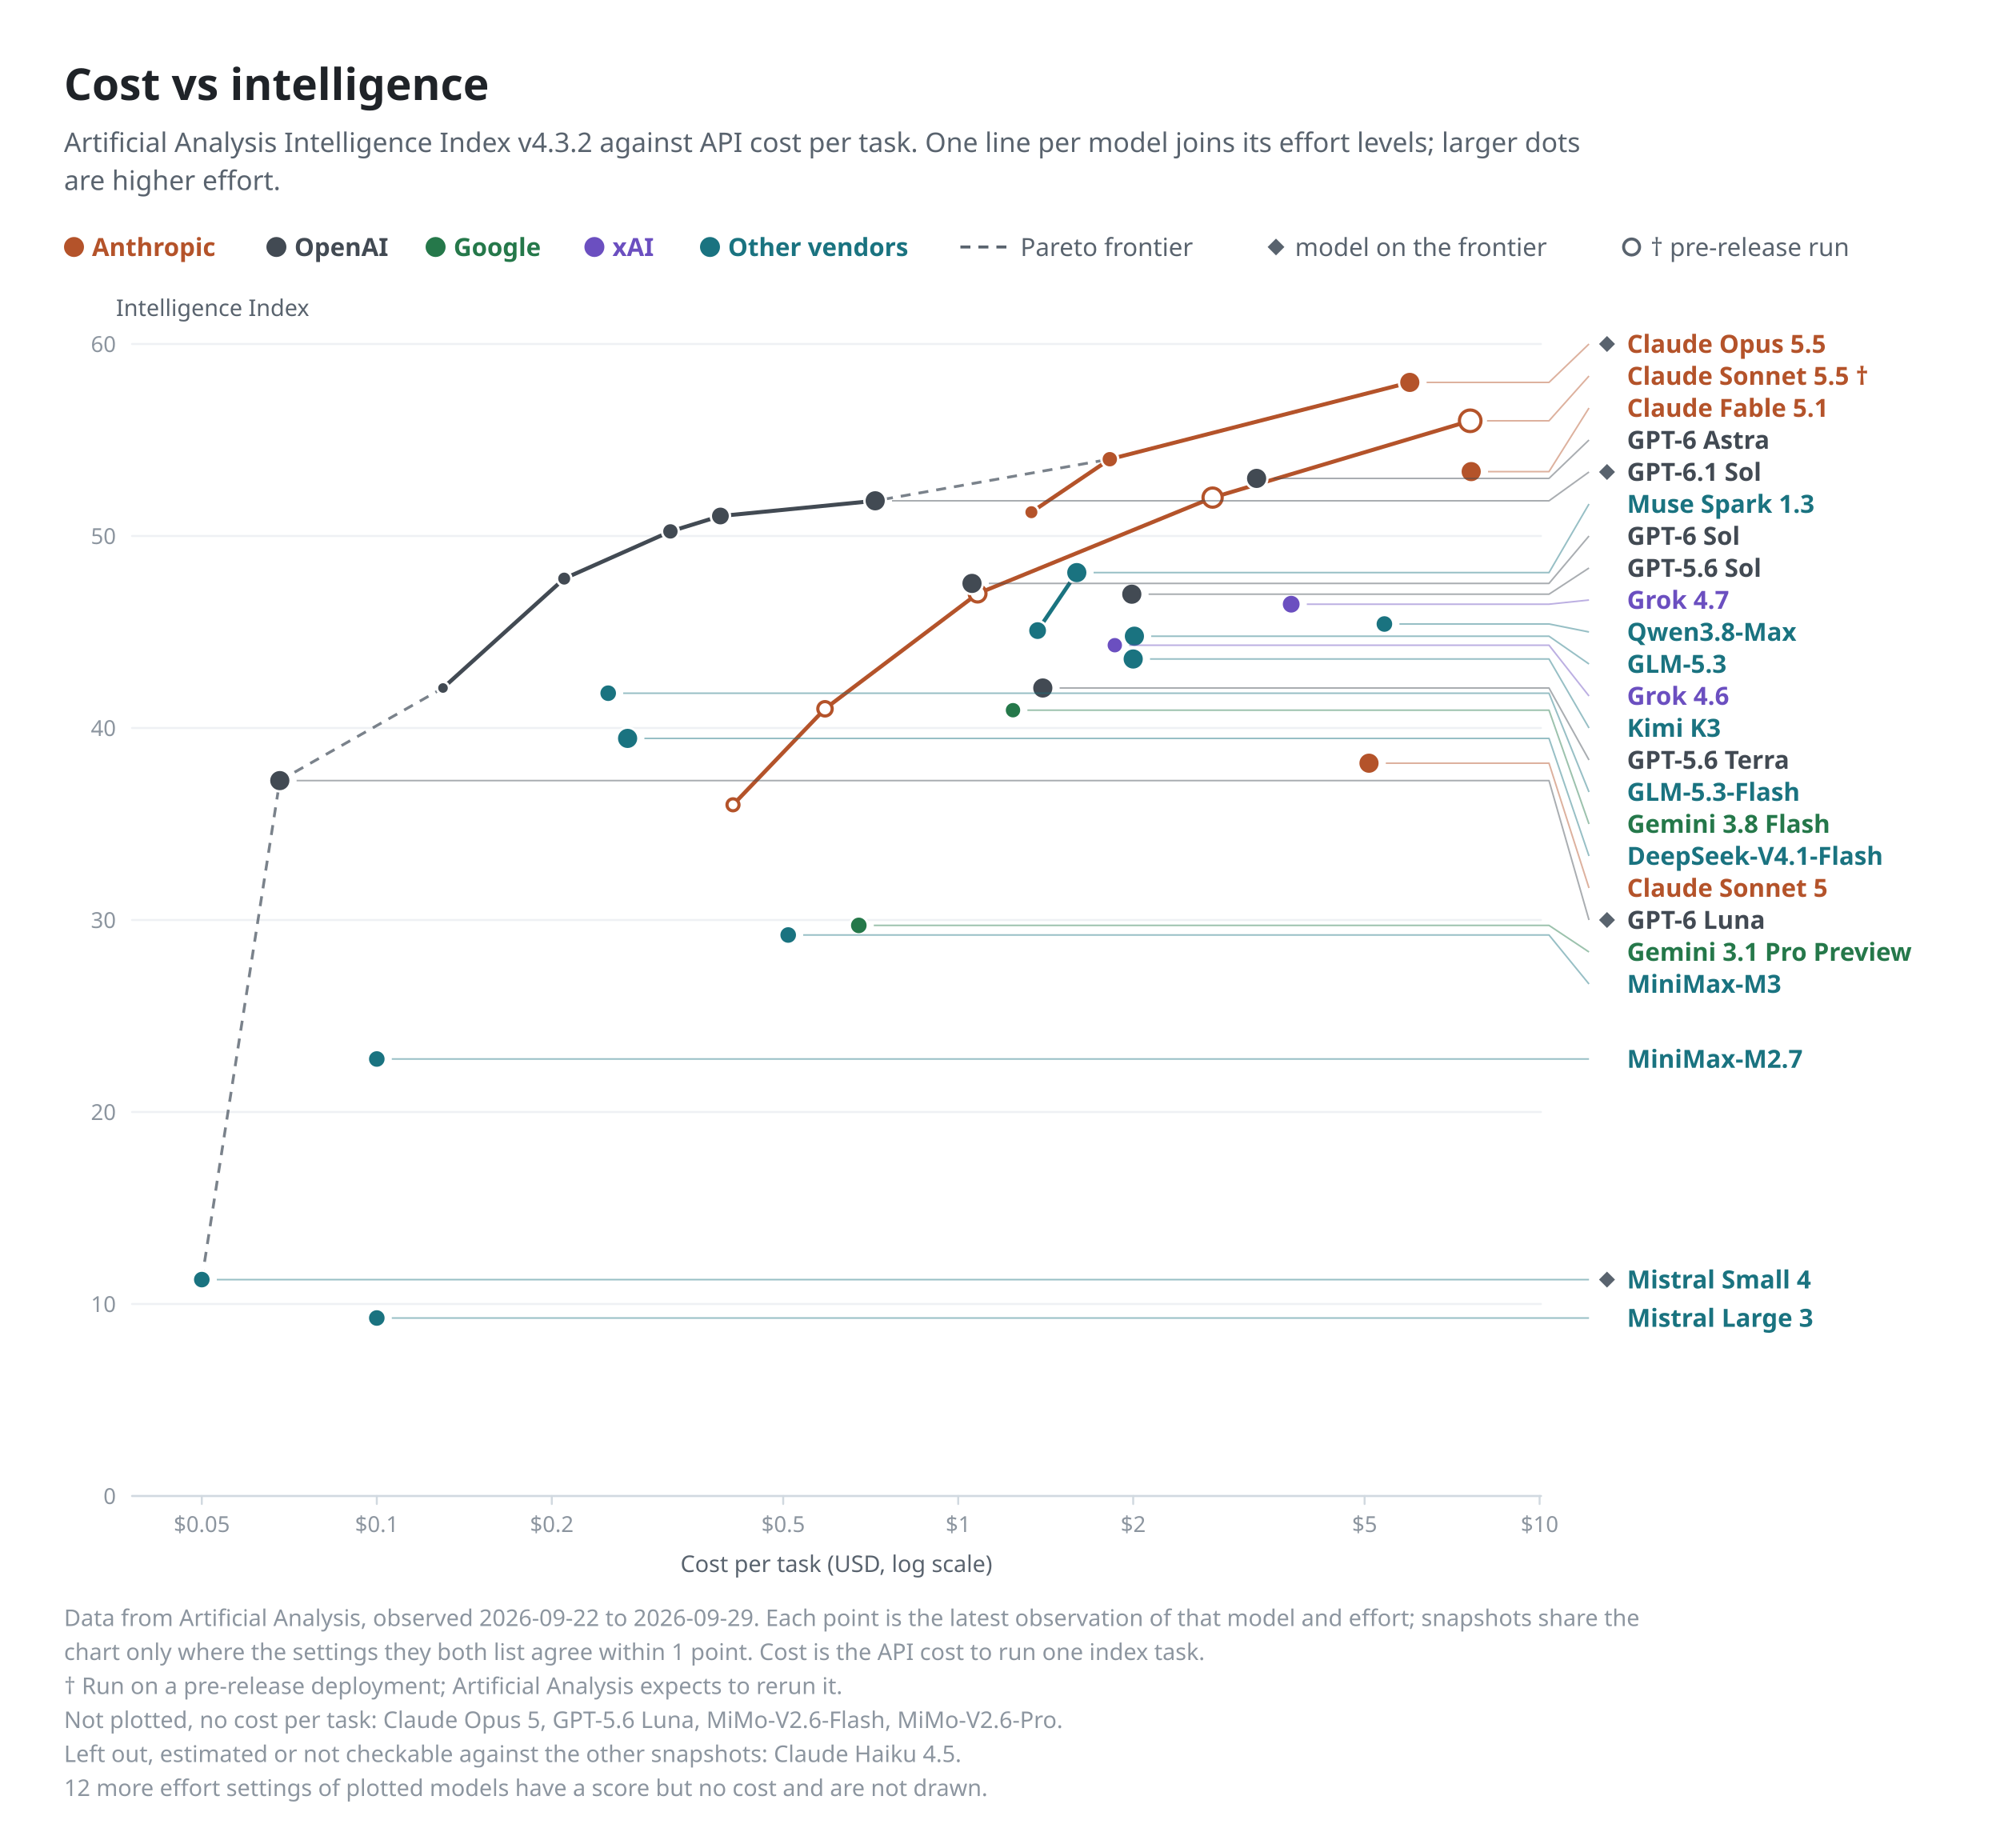
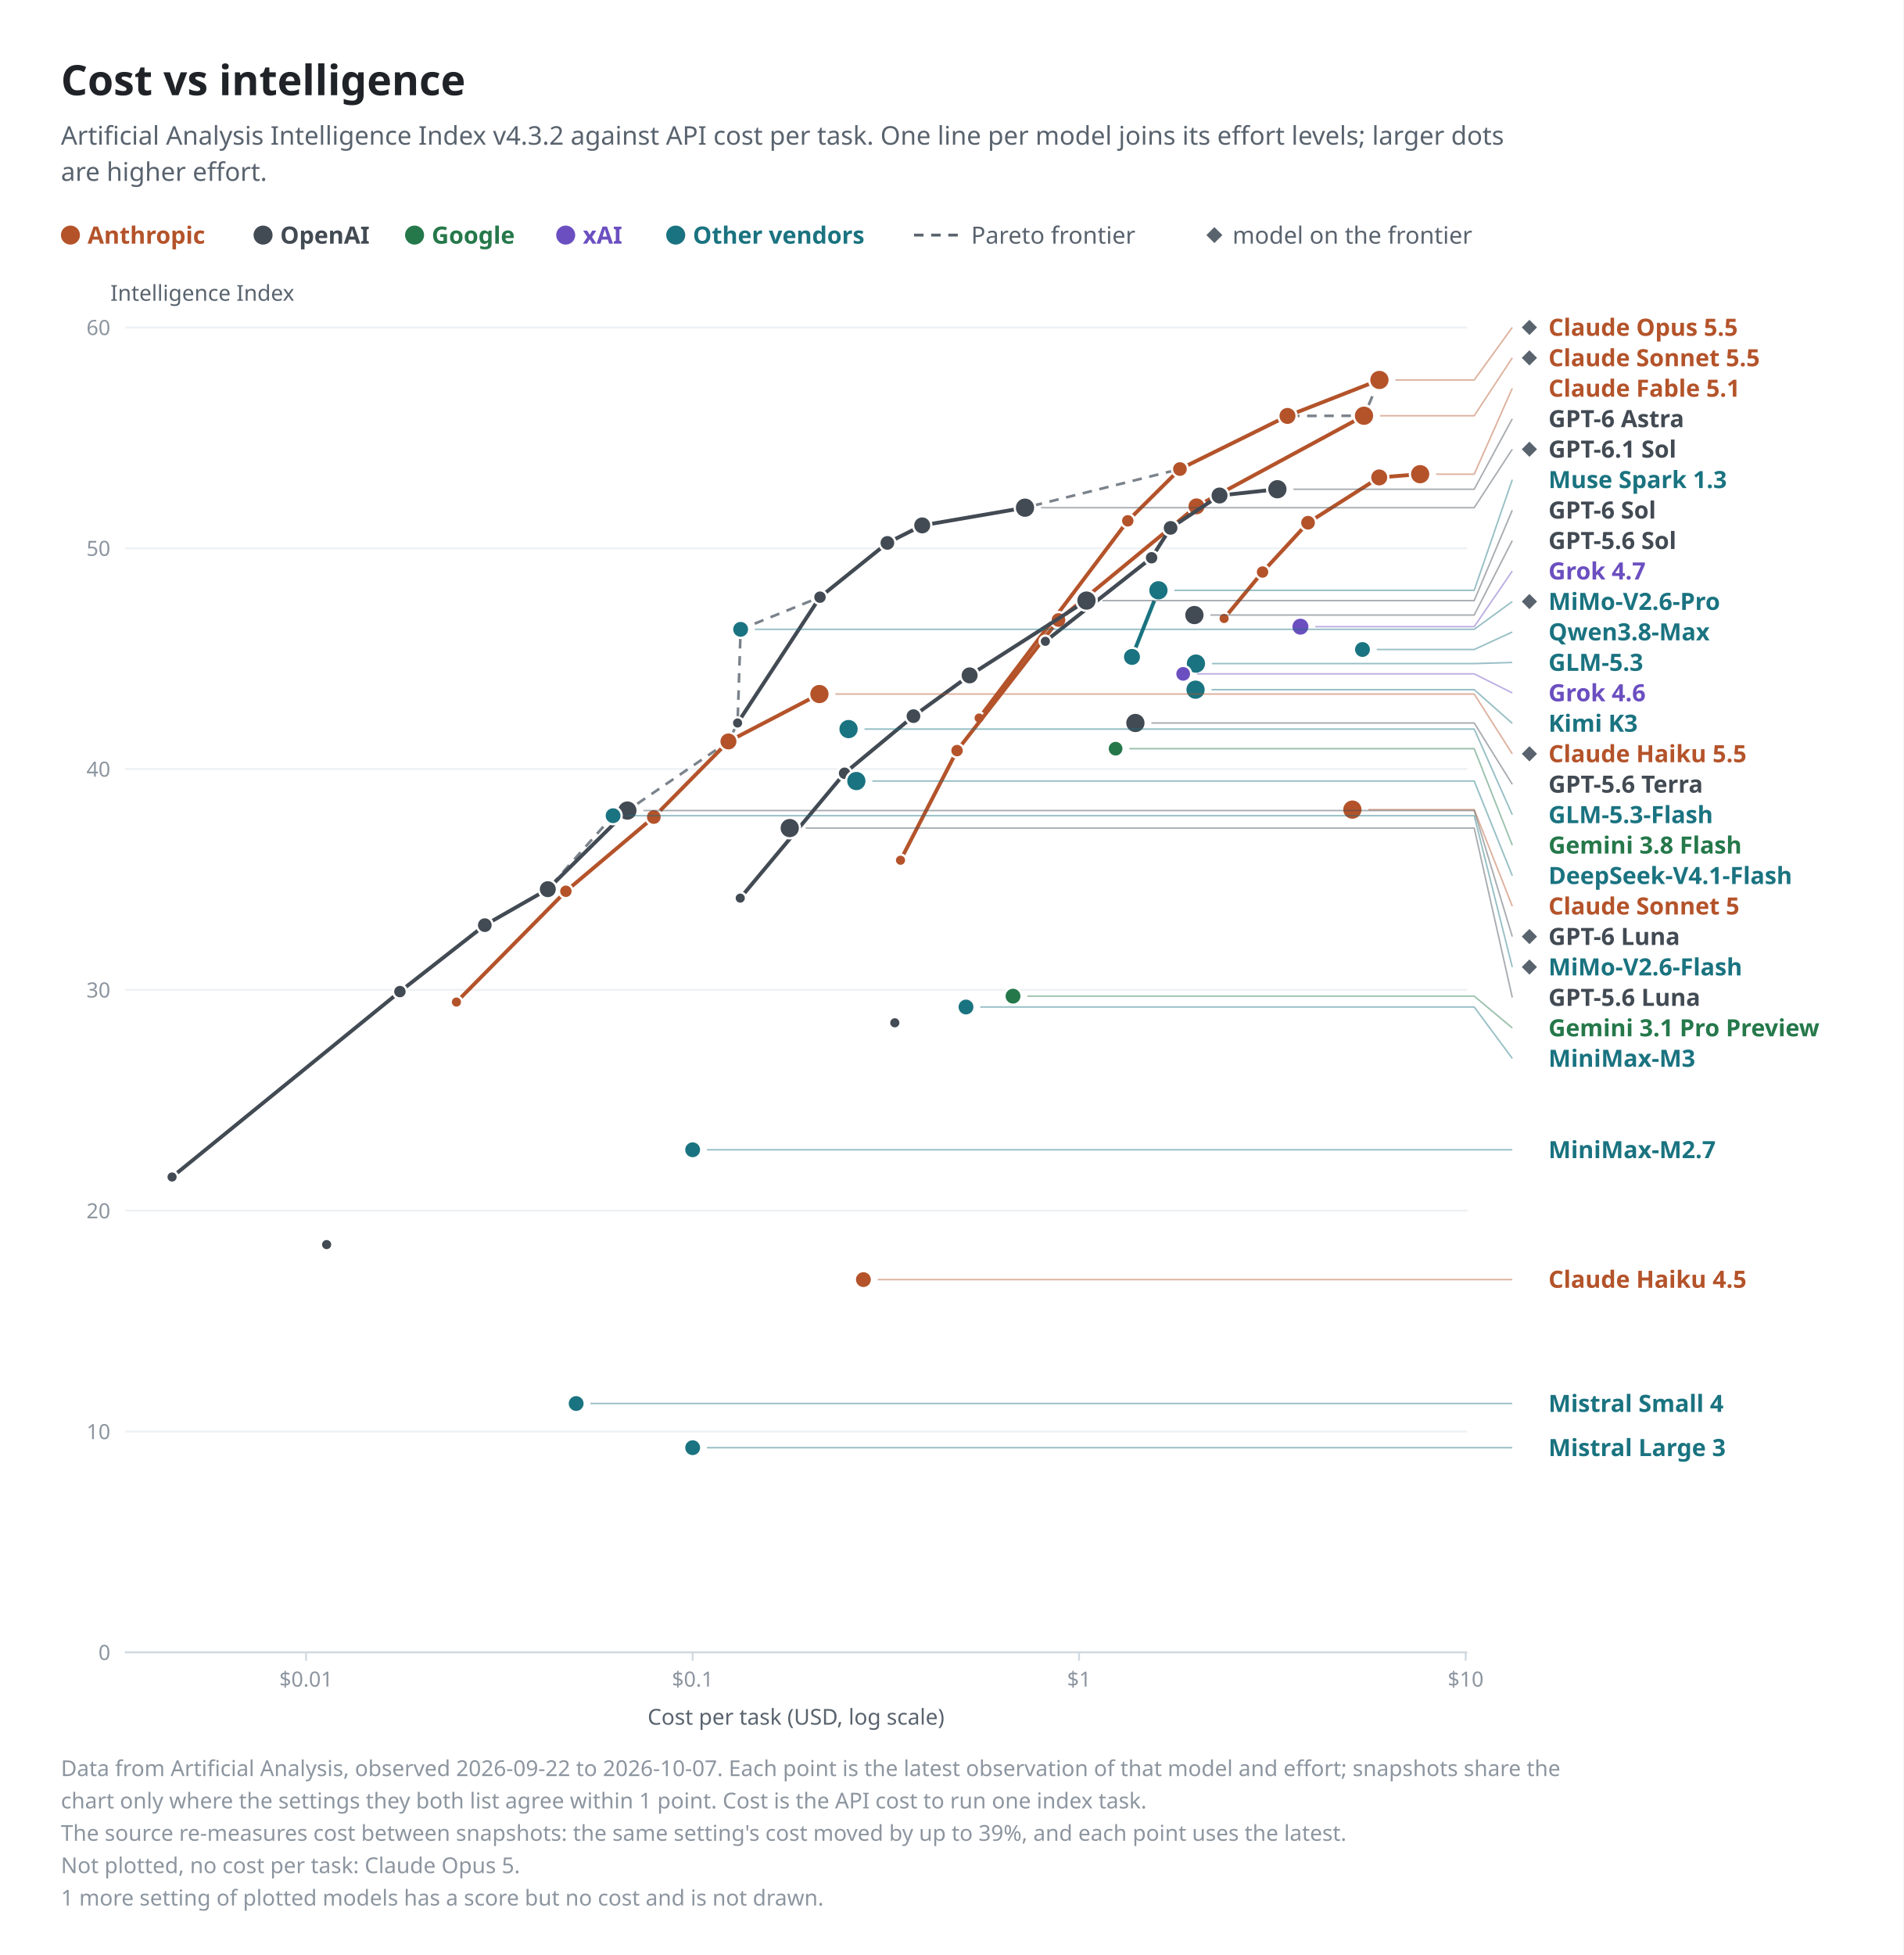
- <svg xmlns="http://www.w3.org/2000/svg" width="1000" height="924" viewBox="0 0 1000 924" font-family="-apple-system, BlinkMacSystemFont, 'Segoe UI', 'Noto Sans', Helvetica, Arial, sans-serif" role="img">
+ <svg xmlns="http://www.w3.org/2000/svg" width="1000" height="1027" viewBox="0 0 1000 1027" font-family="-apple-system, BlinkMacSystemFont, 'Segoe UI', 'Noto Sans', Helvetica, Arial, sans-serif" role="img">
  <rect width="100%" height="100%" fill="#ffffff" />
  <text x="32.0" y="50.0" font-size="22.0" font-weight="600" fill="#1f2328" text-anchor="start">Cost vs intelligence</text>
  <text x="32.0" y="76.0" font-size="13.5" font-weight="400" fill="#59636e" text-anchor="start">Artificial Analysis Intelligence Index v4.3.2 against API cost per task. One line per model joins its effort levels; larger dots</text>
  <text x="32.0" y="95.0" font-size="13.5" font-weight="400" fill="#59636e" text-anchor="start">are higher effort.</text>
  <circle cx="37.0" cy="123.5" r="5.0" fill="#b4532a" />
  <text x="46.0" y="128.0" font-size="12.5" font-weight="600" fill="#b4532a" text-anchor="start">Anthropic</text>
  <circle cx="138.2" cy="123.5" r="5.0" fill="#424a53" />
  <text x="147.2" y="128.0" font-size="12.5" font-weight="600" fill="#424a53" text-anchor="start">OpenAI</text>
  <circle cx="217.8" cy="123.5" r="5.0" fill="#25784a" />
  <text x="226.8" y="128.0" font-size="12.5" font-weight="600" fill="#25784a" text-anchor="start">Google</text>
  <circle cx="297.2" cy="123.5" r="5.0" fill="#6b4fc0" />
  <text x="306.2" y="128.0" font-size="12.5" font-weight="600" fill="#6b4fc0" text-anchor="start">xAI</text>
  <circle cx="355.0" cy="123.5" r="5.0" fill="#1a7380" />
  <text x="364.0" y="128.0" font-size="12.5" font-weight="600" fill="#1a7380" text-anchor="start">Other vendors</text>
  <line x1="480.2" y1="123.5" x2="504.2" y2="123.5" stroke="#59636e" stroke-width="1.5" stroke-dasharray="5 4" />
  <text x="510.2" y="128.0" font-size="12.5" font-weight="400" fill="#59636e" text-anchor="start">Pareto frontier</text>
  <path d="M638.0,119.3 L642.2,123.5 L638.0,127.7 L633.8,123.5 Z" fill="#59636e" />
  <text x="647.5" y="128.0" font-size="12.5" font-weight="400" fill="#59636e" text-anchor="start">model on the frontier</text>
-   <circle cx="815.8" cy="123.5" r="4.0" fill="#ffffff" stroke="#59636e" stroke-width="1.5" />
-   <text x="825.2" y="128.0" font-size="12.5" font-weight="400" fill="#59636e" text-anchor="start">† pre-release run</text>
  <text x="58.0" y="158.0" font-size="11.5" font-weight="400" fill="#59636e" text-anchor="start">Intelligence Index</text>
-   <line x1="66.0" y1="748.0" x2="770.5" y2="748.0" stroke="#eef1f4" stroke-width="1" stroke-linecap="round" />
-   <text x="58.0" y="752.0" font-size="11.0" font-weight="400" fill="#8c959f" text-anchor="end">0</text>
-   <line x1="66.0" y1="652.0" x2="770.5" y2="652.0" stroke="#eef1f4" stroke-width="1" stroke-linecap="round" />
-   <text x="58.0" y="656.0" font-size="11.0" font-weight="400" fill="#8c959f" text-anchor="end">10</text>
-   <line x1="66.0" y1="556.0" x2="770.5" y2="556.0" stroke="#eef1f4" stroke-width="1" stroke-linecap="round" />
-   <text x="58.0" y="560.0" font-size="11.0" font-weight="400" fill="#8c959f" text-anchor="end">20</text>
-   <line x1="66.0" y1="460.0" x2="770.5" y2="460.0" stroke="#eef1f4" stroke-width="1" stroke-linecap="round" />
-   <text x="58.0" y="464.0" font-size="11.0" font-weight="400" fill="#8c959f" text-anchor="end">30</text>
-   <line x1="66.0" y1="364.0" x2="770.5" y2="364.0" stroke="#eef1f4" stroke-width="1" stroke-linecap="round" />
-   <text x="58.0" y="368.0" font-size="11.0" font-weight="400" fill="#8c959f" text-anchor="end">40</text>
-   <line x1="66.0" y1="268.0" x2="770.5" y2="268.0" stroke="#eef1f4" stroke-width="1" stroke-linecap="round" />
-   <text x="58.0" y="272.0" font-size="11.0" font-weight="400" fill="#8c959f" text-anchor="end">50</text>
+   <line x1="66.0" y1="868.0" x2="770.5" y2="868.0" stroke="#eef1f4" stroke-width="1" stroke-linecap="round" />
+   <text x="58.0" y="872.0" font-size="11.0" font-weight="400" fill="#8c959f" text-anchor="end">0</text>
+   <line x1="66.0" y1="752.0" x2="770.5" y2="752.0" stroke="#eef1f4" stroke-width="1" stroke-linecap="round" />
+   <text x="58.0" y="756.0" font-size="11.0" font-weight="400" fill="#8c959f" text-anchor="end">10</text>
+   <line x1="66.0" y1="636.0" x2="770.5" y2="636.0" stroke="#eef1f4" stroke-width="1" stroke-linecap="round" />
+   <text x="58.0" y="640.0" font-size="11.0" font-weight="400" fill="#8c959f" text-anchor="end">20</text>
+   <line x1="66.0" y1="520.0" x2="770.5" y2="520.0" stroke="#eef1f4" stroke-width="1" stroke-linecap="round" />
+   <text x="58.0" y="524.0" font-size="11.0" font-weight="400" fill="#8c959f" text-anchor="end">30</text>
+   <line x1="66.0" y1="404.0" x2="770.5" y2="404.0" stroke="#eef1f4" stroke-width="1" stroke-linecap="round" />
+   <text x="58.0" y="408.0" font-size="11.0" font-weight="400" fill="#8c959f" text-anchor="end">40</text>
+   <line x1="66.0" y1="288.0" x2="770.5" y2="288.0" stroke="#eef1f4" stroke-width="1" stroke-linecap="round" />
+   <text x="58.0" y="292.0" font-size="11.0" font-weight="400" fill="#8c959f" text-anchor="end">50</text>
  <line x1="66.0" y1="172.0" x2="770.5" y2="172.0" stroke="#eef1f4" stroke-width="1" stroke-linecap="round" />
  <text x="58.0" y="176.0" font-size="11.0" font-weight="400" fill="#8c959f" text-anchor="end">60</text>
-   <line x1="66.0" y1="748.0" x2="770.5" y2="748.0" stroke="#d1d9e0" stroke-width="1" stroke-linecap="round" />
-   <line x1="100.9" y1="748.0" x2="100.9" y2="752.0" stroke="#d1d9e0" stroke-width="1" stroke-linecap="round" />
-   <text x="100.9" y="766.0" font-size="11.0" font-weight="400" fill="#8c959f" text-anchor="middle">$0.05</text>
-   <line x1="188.4" y1="748.0" x2="188.4" y2="752.0" stroke="#d1d9e0" stroke-width="1" stroke-linecap="round" />
-   <text x="188.4" y="766.0" font-size="11.0" font-weight="400" fill="#8c959f" text-anchor="middle">$0.1</text>
-   <line x1="275.9" y1="748.0" x2="275.9" y2="752.0" stroke="#d1d9e0" stroke-width="1" stroke-linecap="round" />
-   <text x="275.9" y="766.0" font-size="11.0" font-weight="400" fill="#8c959f" text-anchor="middle">$0.2</text>
-   <line x1="391.6" y1="748.0" x2="391.6" y2="752.0" stroke="#d1d9e0" stroke-width="1" stroke-linecap="round" />
-   <text x="391.6" y="766.0" font-size="11.0" font-weight="400" fill="#8c959f" text-anchor="middle">$0.5</text>
-   <line x1="479.1" y1="748.0" x2="479.1" y2="752.0" stroke="#d1d9e0" stroke-width="1" stroke-linecap="round" />
-   <text x="479.1" y="766.0" font-size="11.0" font-weight="400" fill="#8c959f" text-anchor="middle">$1</text>
-   <line x1="566.6" y1="748.0" x2="566.6" y2="752.0" stroke="#d1d9e0" stroke-width="1" stroke-linecap="round" />
-   <text x="566.6" y="766.0" font-size="11.0" font-weight="400" fill="#8c959f" text-anchor="middle">$2</text>
-   <line x1="682.3" y1="748.0" x2="682.3" y2="752.0" stroke="#d1d9e0" stroke-width="1" stroke-linecap="round" />
-   <text x="682.3" y="766.0" font-size="11.0" font-weight="400" fill="#8c959f" text-anchor="middle">$5</text>
-   <line x1="769.8" y1="748.0" x2="769.8" y2="752.0" stroke="#d1d9e0" stroke-width="1" stroke-linecap="round" />
-   <text x="769.8" y="766.0" font-size="11.0" font-weight="400" fill="#8c959f" text-anchor="middle">$10</text>
-   <text x="418.2" y="786.0" font-size="11.5" font-weight="400" fill="#59636e" text-anchor="middle">Cost per task (USD, log scale)</text>
-   <path d="M100.9,639.8 L139.9,390.3 L221.5,344.0 L282.1,289.3 L335.2,265.7 L360.2,258.0 L437.6,250.4 L554.9,229.6 L704.9,191.2" fill="none" stroke="#59636e" stroke-width="1.4" stroke-dasharray="5 4" stroke-opacity="0.8" />
-   <path d="M515.7,256.1 L554.9,229.6 L704.9,191.2" fill="none" stroke="#b4532a" stroke-width="2.0" stroke-linejoin="round" stroke-linecap="round" />
-   <circle cx="515.7" cy="256.1" r="3.6" fill="#b4532a" stroke="#ffffff" stroke-width="1.2" />
-   <circle cx="554.9" cy="229.6" r="4.2" fill="#b4532a" stroke="#ffffff" stroke-width="1.2" />
-   <circle cx="704.9" cy="191.2" r="5.4" fill="#b4532a" stroke="#ffffff" stroke-width="1.2" />
-   <path d="M366.5,402.4 L412.5,354.4 L488.8,296.8 L606.3,248.8 L735.1,210.4" fill="none" stroke="#b4532a" stroke-width="2.0" stroke-linejoin="round" stroke-linecap="round" />
-   <circle cx="366.5" cy="402.4" r="3.0" fill="#ffffff" stroke="#b4532a" stroke-width="1.6" />
-   <circle cx="412.5" cy="354.4" r="3.6" fill="#ffffff" stroke="#b4532a" stroke-width="1.6" />
-   <circle cx="488.8" cy="296.8" r="4.2" fill="#ffffff" stroke="#b4532a" stroke-width="1.6" />
-   <circle cx="606.3" cy="248.8" r="4.8" fill="#ffffff" stroke="#b4532a" stroke-width="1.6" />
-   <circle cx="735.1" cy="210.4" r="5.4" fill="#ffffff" stroke="#b4532a" stroke-width="1.6" />
-   <circle cx="735.6" cy="235.8" r="5.4" fill="#b4532a" stroke="#ffffff" stroke-width="1.2" />
-   <circle cx="628.3" cy="239.2" r="5.4" fill="#424a53" stroke="#ffffff" stroke-width="1.2" />
-   <path d="M221.5,344.0 L282.1,289.3 L335.2,265.7 L360.2,258.0 L437.6,250.4" fill="none" stroke="#424a53" stroke-width="2.0" stroke-linejoin="round" stroke-linecap="round" />
-   <circle cx="221.5" cy="344.0" r="3.0" fill="#424a53" stroke="#ffffff" stroke-width="1.2" />
-   <circle cx="282.1" cy="289.3" r="3.6" fill="#424a53" stroke="#ffffff" stroke-width="1.2" />
-   <circle cx="335.2" cy="265.7" r="4.2" fill="#424a53" stroke="#ffffff" stroke-width="1.2" />
-   <circle cx="360.2" cy="258.0" r="4.8" fill="#424a53" stroke="#ffffff" stroke-width="1.2" />
-   <circle cx="437.6" cy="250.4" r="5.4" fill="#424a53" stroke="#ffffff" stroke-width="1.2" />
-   <path d="M518.8,315.3 L538.4,286.3" fill="none" stroke="#1a7380" stroke-width="2.0" stroke-linejoin="round" stroke-linecap="round" />
-   <circle cx="518.8" cy="315.3" r="4.8" fill="#1a7380" stroke="#ffffff" stroke-width="1.2" />
-   <circle cx="538.4" cy="286.3" r="5.4" fill="#1a7380" stroke="#ffffff" stroke-width="1.2" />
-   <circle cx="486.0" cy="291.7" r="5.4" fill="#424a53" stroke="#ffffff" stroke-width="1.2" />
-   <circle cx="565.9" cy="297.1" r="5.4" fill="#424a53" stroke="#ffffff" stroke-width="1.2" />
-   <circle cx="645.6" cy="302.1" r="4.8" fill="#6b4fc0" stroke="#ffffff" stroke-width="1.2" />
-   <circle cx="692.2" cy="312.0" r="4.5" fill="#1a7380" stroke="#ffffff" stroke-width="1.2" />
-   <circle cx="567.2" cy="318.1" r="5.4" fill="#1a7380" stroke="#ffffff" stroke-width="1.2" />
-   <circle cx="557.4" cy="322.6" r="4.2" fill="#6b4fc0" stroke="#ffffff" stroke-width="1.2" />
-   <circle cx="566.6" cy="329.5" r="5.4" fill="#1a7380" stroke="#ffffff" stroke-width="1.2" />
-   <circle cx="521.4" cy="344.0" r="5.4" fill="#424a53" stroke="#ffffff" stroke-width="1.2" />
-   <circle cx="304.1" cy="346.6" r="4.5" fill="#1a7380" stroke="#ffffff" stroke-width="1.2" />
-   <circle cx="506.5" cy="355.1" r="4.2" fill="#25784a" stroke="#ffffff" stroke-width="1.2" />
-   <circle cx="313.8" cy="369.2" r="5.4" fill="#1a7380" stroke="#ffffff" stroke-width="1.2" />
-   <circle cx="684.5" cy="381.6" r="5.4" fill="#b4532a" stroke="#ffffff" stroke-width="1.2" />
-   <circle cx="139.9" cy="390.3" r="5.4" fill="#424a53" stroke="#ffffff" stroke-width="1.2" />
-   <circle cx="429.4" cy="462.7" r="4.5" fill="#25784a" stroke="#ffffff" stroke-width="1.2" />
-   <circle cx="394.1" cy="467.5" r="4.5" fill="#1a7380" stroke="#ffffff" stroke-width="1.2" />
-   <circle cx="188.4" cy="529.5" r="4.5" fill="#1a7380" stroke="#ffffff" stroke-width="1.2" />
-   <circle cx="100.9" cy="639.8" r="4.5" fill="#1a7380" stroke="#ffffff" stroke-width="1.2" />
-   <circle cx="188.4" cy="659.0" r="4.5" fill="#1a7380" stroke="#ffffff" stroke-width="1.2" />
-   <path d="M713.3,191.2 L774.5,191.2 L794.5,172.0" fill="none" stroke="#b4532a" stroke-width="0.8" stroke-opacity="0.45" stroke-linejoin="round" />
+   <line x1="66.0" y1="868.0" x2="770.5" y2="868.0" stroke="#d1d9e0" stroke-width="1" stroke-linecap="round" />
+   <line x1="160.8" y1="868.0" x2="160.8" y2="872.0" stroke="#d1d9e0" stroke-width="1" stroke-linecap="round" />
+   <text x="160.8" y="886.0" font-size="11.0" font-weight="400" fill="#8c959f" text-anchor="middle">$0.01</text>
+   <line x1="363.9" y1="868.0" x2="363.9" y2="872.0" stroke="#d1d9e0" stroke-width="1" stroke-linecap="round" />
+   <text x="363.9" y="886.0" font-size="11.0" font-weight="400" fill="#8c959f" text-anchor="middle">$0.1</text>
+   <line x1="566.9" y1="868.0" x2="566.9" y2="872.0" stroke="#d1d9e0" stroke-width="1" stroke-linecap="round" />
+   <text x="566.9" y="886.0" font-size="11.0" font-weight="400" fill="#8c959f" text-anchor="middle">$1</text>
+   <line x1="770.0" y1="868.0" x2="770.0" y2="872.0" stroke="#d1d9e0" stroke-width="1" stroke-linecap="round" />
+   <text x="770.0" y="886.0" font-size="11.0" font-weight="400" fill="#8c959f" text-anchor="middle">$10</text>
+   <text x="418.2" y="906.0" font-size="11.5" font-weight="400" fill="#59636e" text-anchor="middle">Cost per task (USD, log scale)</text>
+   <path d="M90.4,618.3 L210.1,520.9 L254.7,486.0 L287.8,467.1 L322.1,428.5 L329.6,425.8 L382.7,389.5 L387.5,379.8 L389.1,330.6 L430.8,313.7 L466.2,285.2 L484.5,276.0 L538.5,266.7 L619.9,246.4 L676.4,218.5 L716.6,218.4 L724.7,199.6" fill="none" stroke="#59636e" stroke-width="1.4" stroke-dasharray="5 4" stroke-opacity="0.8" />
+   <path d="M514.4,377.2 L592.5,273.6 L619.9,246.4 L676.4,218.5 L724.7,199.6" fill="none" stroke="#b4532a" stroke-width="2.0" stroke-linejoin="round" stroke-linecap="round" />
+   <circle cx="514.4" cy="377.2" r="3.0" fill="#b4532a" stroke="#ffffff" stroke-width="1.2" />
+   <circle cx="592.5" cy="273.6" r="3.6" fill="#b4532a" stroke="#ffffff" stroke-width="1.2" />
+   <circle cx="619.9" cy="246.4" r="4.2" fill="#b4532a" stroke="#ffffff" stroke-width="1.2" />
+   <circle cx="676.4" cy="218.5" r="4.8" fill="#b4532a" stroke="#ffffff" stroke-width="1.2" />
+   <circle cx="724.7" cy="199.6" r="5.4" fill="#b4532a" stroke="#ffffff" stroke-width="1.2" />
+   <path d="M473.1,451.9 L502.8,394.3 L556.1,325.7 L628.6,266.0 L716.6,218.4" fill="none" stroke="#b4532a" stroke-width="2.0" stroke-linejoin="round" stroke-linecap="round" />
+   <circle cx="473.1" cy="451.9" r="3.0" fill="#b4532a" stroke="#ffffff" stroke-width="1.2" />
+   <circle cx="502.8" cy="394.3" r="3.6" fill="#b4532a" stroke="#ffffff" stroke-width="1.2" />
+   <circle cx="556.1" cy="325.7" r="4.2" fill="#b4532a" stroke="#ffffff" stroke-width="1.2" />
+   <circle cx="628.6" cy="266.0" r="4.8" fill="#b4532a" stroke="#ffffff" stroke-width="1.2" />
+   <circle cx="716.6" cy="218.4" r="5.4" fill="#b4532a" stroke="#ffffff" stroke-width="1.2" />
+   <path d="M643.1,324.9 L663.3,300.5 L687.2,274.6 L724.6,250.8 L746.1,249.1" fill="none" stroke="#b4532a" stroke-width="2.0" stroke-linejoin="round" stroke-linecap="round" />
+   <circle cx="643.1" cy="324.9" r="3.0" fill="#b4532a" stroke="#ffffff" stroke-width="1.2" />
+   <circle cx="663.3" cy="300.5" r="3.6" fill="#b4532a" stroke="#ffffff" stroke-width="1.2" />
+   <circle cx="687.2" cy="274.6" r="4.2" fill="#b4532a" stroke="#ffffff" stroke-width="1.2" />
+   <circle cx="724.6" cy="250.8" r="4.8" fill="#b4532a" stroke="#ffffff" stroke-width="1.2" />
+   <circle cx="746.1" cy="249.1" r="5.4" fill="#b4532a" stroke="#ffffff" stroke-width="1.2" />
+   <path d="M549.2,336.9 L605.0,293.0 L615.0,277.3 L640.7,260.3 L671.1,257.0" fill="none" stroke="#424a53" stroke-width="2.0" stroke-linejoin="round" stroke-linecap="round" />
+   <circle cx="549.2" cy="336.9" r="3.0" fill="#424a53" stroke="#ffffff" stroke-width="1.2" />
+   <circle cx="605.0" cy="293.0" r="3.6" fill="#424a53" stroke="#ffffff" stroke-width="1.2" />
+   <circle cx="615.0" cy="277.3" r="4.2" fill="#424a53" stroke="#ffffff" stroke-width="1.2" />
+   <circle cx="640.7" cy="260.3" r="4.8" fill="#424a53" stroke="#ffffff" stroke-width="1.2" />
+   <circle cx="671.1" cy="257.0" r="5.4" fill="#424a53" stroke="#ffffff" stroke-width="1.2" />
+   <path d="M387.5,379.8 L430.8,313.7 L466.2,285.2 L484.5,276.0 L538.5,266.7" fill="none" stroke="#424a53" stroke-width="2.0" stroke-linejoin="round" stroke-linecap="round" />
+   <circle cx="387.5" cy="379.8" r="3.0" fill="#424a53" stroke="#ffffff" stroke-width="1.2" />
+   <circle cx="430.8" cy="313.7" r="3.6" fill="#424a53" stroke="#ffffff" stroke-width="1.2" />
+   <circle cx="466.2" cy="285.2" r="4.2" fill="#424a53" stroke="#ffffff" stroke-width="1.2" />
+   <circle cx="484.5" cy="276.0" r="4.8" fill="#424a53" stroke="#ffffff" stroke-width="1.2" />
+   <circle cx="538.5" cy="266.7" r="5.4" fill="#424a53" stroke="#ffffff" stroke-width="1.2" />
+   <path d="M594.7,345.1 L608.6,310.1" fill="none" stroke="#1a7380" stroke-width="2.0" stroke-linejoin="round" stroke-linecap="round" />
+   <circle cx="594.7" cy="345.1" r="4.8" fill="#1a7380" stroke="#ffffff" stroke-width="1.2" />
+   <circle cx="608.6" cy="310.1" r="5.4" fill="#1a7380" stroke="#ffffff" stroke-width="1.2" />
+   <path d="M388.9,471.8 L443.7,406.2 L479.9,376.2 L509.4,354.8 L570.8,315.5" fill="none" stroke="#424a53" stroke-width="2.0" stroke-linejoin="round" stroke-linecap="round" />
+   <circle cx="470.1" cy="537.3" r="3.0" fill="#424a53" stroke="#ffffff" stroke-width="1.2" />
+   <circle cx="388.9" cy="471.8" r="3.0" fill="#424a53" stroke="#ffffff" stroke-width="1.2" />
+   <circle cx="443.7" cy="406.2" r="3.6" fill="#424a53" stroke="#ffffff" stroke-width="1.2" />
+   <circle cx="479.9" cy="376.2" r="4.2" fill="#424a53" stroke="#ffffff" stroke-width="1.2" />
+   <circle cx="509.4" cy="354.8" r="4.8" fill="#424a53" stroke="#ffffff" stroke-width="1.2" />
+   <circle cx="570.8" cy="315.5" r="5.4" fill="#424a53" stroke="#ffffff" stroke-width="1.2" />
+   <circle cx="627.5" cy="323.1" r="5.4" fill="#424a53" stroke="#ffffff" stroke-width="1.2" />
+   <circle cx="683.2" cy="329.2" r="4.8" fill="#6b4fc0" stroke="#ffffff" stroke-width="1.2" />
+   <circle cx="389.1" cy="330.6" r="4.5" fill="#1a7380" stroke="#ffffff" stroke-width="1.2" />
+   <circle cx="715.8" cy="341.2" r="4.5" fill="#1a7380" stroke="#ffffff" stroke-width="1.2" />
+   <circle cx="628.3" cy="348.6" r="5.4" fill="#1a7380" stroke="#ffffff" stroke-width="1.2" />
+   <circle cx="621.6" cy="354.0" r="4.2" fill="#6b4fc0" stroke="#ffffff" stroke-width="1.2" />
+   <circle cx="628.1" cy="362.3" r="5.4" fill="#1a7380" stroke="#ffffff" stroke-width="1.2" />
+   <path d="M239.8,526.4 L297.3,468.2 L343.5,429.2 L382.7,389.5 L430.5,364.6" fill="none" stroke="#b4532a" stroke-width="2.0" stroke-linejoin="round" stroke-linecap="round" />
+   <circle cx="239.8" cy="526.4" r="3.0" fill="#b4532a" stroke="#ffffff" stroke-width="1.2" />
+   <circle cx="297.3" cy="468.2" r="3.6" fill="#b4532a" stroke="#ffffff" stroke-width="1.2" />
+   <circle cx="343.5" cy="429.2" r="4.2" fill="#b4532a" stroke="#ffffff" stroke-width="1.2" />
+   <circle cx="382.7" cy="389.5" r="4.8" fill="#b4532a" stroke="#ffffff" stroke-width="1.2" />
+   <circle cx="430.5" cy="364.6" r="5.4" fill="#b4532a" stroke="#ffffff" stroke-width="1.2" />
+   <circle cx="596.5" cy="379.8" r="5.4" fill="#424a53" stroke="#ffffff" stroke-width="1.2" />
+   <circle cx="444.7" cy="383.0" r="3.0" fill="#1a7380" stroke="#ffffff" stroke-width="1.2" />
+   <circle cx="445.8" cy="383.0" r="5.4" fill="#1a7380" stroke="#ffffff" stroke-width="1.2" />
+   <circle cx="586.1" cy="393.3" r="4.2" fill="#25784a" stroke="#ffffff" stroke-width="1.2" />
+   <circle cx="449.9" cy="410.3" r="5.4" fill="#1a7380" stroke="#ffffff" stroke-width="1.2" />
+   <circle cx="710.5" cy="425.3" r="5.4" fill="#b4532a" stroke="#ffffff" stroke-width="1.2" />
+   <path d="M90.4,618.3 L210.1,520.9 L254.7,486.0 L287.8,467.1 L329.6,425.8" fill="none" stroke="#424a53" stroke-width="2.0" stroke-linejoin="round" stroke-linecap="round" />
+   <circle cx="171.6" cy="653.8" r="3.0" fill="#424a53" stroke="#ffffff" stroke-width="1.2" />
+   <circle cx="90.4" cy="618.3" r="3.0" fill="#424a53" stroke="#ffffff" stroke-width="1.2" />
+   <circle cx="210.1" cy="520.9" r="3.6" fill="#424a53" stroke="#ffffff" stroke-width="1.2" />
+   <circle cx="254.7" cy="486.0" r="4.2" fill="#424a53" stroke="#ffffff" stroke-width="1.2" />
+   <circle cx="287.8" cy="467.1" r="4.8" fill="#424a53" stroke="#ffffff" stroke-width="1.2" />
+   <circle cx="329.6" cy="425.8" r="5.4" fill="#424a53" stroke="#ffffff" stroke-width="1.2" />
+   <circle cx="322.1" cy="428.5" r="4.5" fill="#1a7380" stroke="#ffffff" stroke-width="1.2" />
+   <circle cx="414.9" cy="435.0" r="5.4" fill="#424a53" stroke="#ffffff" stroke-width="1.2" />
+   <circle cx="532.2" cy="523.3" r="4.5" fill="#25784a" stroke="#ffffff" stroke-width="1.2" />
+   <circle cx="507.5" cy="529.0" r="4.5" fill="#1a7380" stroke="#ffffff" stroke-width="1.2" />
+   <circle cx="363.9" cy="604.0" r="4.5" fill="#1a7380" stroke="#ffffff" stroke-width="1.2" />
+   <circle cx="453.6" cy="672.2" r="4.5" fill="#b4532a" stroke="#ffffff" stroke-width="1.2" />
+   <circle cx="302.7" cy="737.3" r="4.5" fill="#1a7380" stroke="#ffffff" stroke-width="1.2" />
+   <circle cx="363.9" cy="760.5" r="4.5" fill="#1a7380" stroke="#ffffff" stroke-width="1.2" />
+   <path d="M733.1,199.6 L774.5,199.6 L794.5,172.0" fill="none" stroke="#b4532a" stroke-width="0.8" stroke-opacity="0.45" stroke-linejoin="round" />
  <path d="M803.5,168.0 L807.5,172.0 L803.5,176.0 L799.5,172.0 Z" fill="#59636e" />
  <text x="813.5" y="176.4" font-size="12.5" font-weight="600" fill="#b4532a" text-anchor="start">Claude Opus 5.5</text>
-   <path d="M743.5,210.4 L774.5,210.4 L794.5,188.0" fill="none" stroke="#b4532a" stroke-width="0.8" stroke-opacity="0.45" stroke-linejoin="round" />
-   <text x="813.5" y="192.4" font-size="12.5" font-weight="600" fill="#b4532a" text-anchor="start">Claude Sonnet 5.5 †</text>
-   <path d="M744.0,235.8 L774.5,235.8 L794.5,204.0" fill="none" stroke="#b4532a" stroke-width="0.8" stroke-opacity="0.45" stroke-linejoin="round" />
+   <path d="M725.0,218.4 L774.5,218.4 L794.5,188.0" fill="none" stroke="#b4532a" stroke-width="0.8" stroke-opacity="0.45" stroke-linejoin="round" />
+   <path d="M803.5,184.0 L807.5,188.0 L803.5,192.0 L799.5,188.0 Z" fill="#59636e" />
+   <text x="813.5" y="192.4" font-size="12.5" font-weight="600" fill="#b4532a" text-anchor="start">Claude Sonnet 5.5</text>
+   <path d="M754.5,249.1 L774.5,249.1 L794.5,204.0" fill="none" stroke="#b4532a" stroke-width="0.8" stroke-opacity="0.45" stroke-linejoin="round" />
  <text x="813.5" y="208.4" font-size="12.5" font-weight="600" fill="#b4532a" text-anchor="start">Claude Fable 5.1</text>
-   <path d="M636.7,239.2 L774.5,239.2 L794.5,220.0" fill="none" stroke="#424a53" stroke-width="0.8" stroke-opacity="0.45" stroke-linejoin="round" />
+   <path d="M679.5,257.0 L774.5,257.0 L794.5,220.0" fill="none" stroke="#424a53" stroke-width="0.8" stroke-opacity="0.45" stroke-linejoin="round" />
  <text x="813.5" y="224.4" font-size="12.5" font-weight="600" fill="#424a53" text-anchor="start">GPT-6 Astra</text>
-   <path d="M446.0,250.4 L774.5,250.4 L794.5,236.0" fill="none" stroke="#424a53" stroke-width="0.8" stroke-opacity="0.45" stroke-linejoin="round" />
+   <path d="M546.9,266.7 L774.5,266.7 L794.5,236.0" fill="none" stroke="#424a53" stroke-width="0.8" stroke-opacity="0.45" stroke-linejoin="round" />
  <path d="M803.5,232.0 L807.5,236.0 L803.5,240.0 L799.5,236.0 Z" fill="#59636e" />
  <text x="813.5" y="240.4" font-size="12.5" font-weight="600" fill="#424a53" text-anchor="start">GPT-6.1 Sol</text>
-   <path d="M546.8,286.3 L774.5,286.3 L794.5,252.0" fill="none" stroke="#1a7380" stroke-width="0.8" stroke-opacity="0.45" stroke-linejoin="round" />
+   <path d="M617.0,310.1 L774.5,310.1 L794.5,252.0" fill="none" stroke="#1a7380" stroke-width="0.8" stroke-opacity="0.45" stroke-linejoin="round" />
  <text x="813.5" y="256.4" font-size="12.5" font-weight="600" fill="#1a7380" text-anchor="start">Muse Spark 1.3</text>
-   <path d="M494.4,291.7 L774.5,291.7 L794.5,268.0" fill="none" stroke="#424a53" stroke-width="0.8" stroke-opacity="0.45" stroke-linejoin="round" />
+   <path d="M579.2,315.5 L774.5,315.5 L794.5,268.0" fill="none" stroke="#424a53" stroke-width="0.8" stroke-opacity="0.45" stroke-linejoin="round" />
  <text x="813.5" y="272.4" font-size="12.5" font-weight="600" fill="#424a53" text-anchor="start">GPT-6 Sol</text>
-   <path d="M574.3,297.1 L774.5,297.1 L794.5,284.0" fill="none" stroke="#424a53" stroke-width="0.8" stroke-opacity="0.45" stroke-linejoin="round" />
+   <path d="M635.9,323.1 L774.5,323.1 L794.5,284.0" fill="none" stroke="#424a53" stroke-width="0.8" stroke-opacity="0.45" stroke-linejoin="round" />
  <text x="813.5" y="288.4" font-size="12.5" font-weight="600" fill="#424a53" text-anchor="start">GPT-5.6 Sol</text>
-   <path d="M653.4,302.1 L774.5,302.1 L794.5,300.0" fill="none" stroke="#6b4fc0" stroke-width="0.8" stroke-opacity="0.45" stroke-linejoin="round" />
+   <path d="M691.0,329.2 L774.5,329.2 L794.5,300.0" fill="none" stroke="#6b4fc0" stroke-width="0.8" stroke-opacity="0.45" stroke-linejoin="round" />
  <text x="813.5" y="304.4" font-size="12.5" font-weight="600" fill="#6b4fc0" text-anchor="start">Grok 4.7</text>
-   <path d="M699.7,312.0 L774.5,312.0 L794.5,316.0" fill="none" stroke="#1a7380" stroke-width="0.8" stroke-opacity="0.45" stroke-linejoin="round" />
-   <text x="813.5" y="320.4" font-size="12.5" font-weight="600" fill="#1a7380" text-anchor="start">Qwen3.8-Max</text>
-   <path d="M575.6,318.1 L774.5,318.1 L794.5,332.0" fill="none" stroke="#1a7380" stroke-width="0.8" stroke-opacity="0.45" stroke-linejoin="round" />
-   <text x="813.5" y="336.4" font-size="12.5" font-weight="600" fill="#1a7380" text-anchor="start">GLM-5.3</text>
-   <path d="M564.6,322.6 L774.5,322.6 L794.5,348.0" fill="none" stroke="#6b4fc0" stroke-width="0.8" stroke-opacity="0.45" stroke-linejoin="round" />
-   <text x="813.5" y="352.4" font-size="12.5" font-weight="600" fill="#6b4fc0" text-anchor="start">Grok 4.6</text>
-   <path d="M575.0,329.5 L774.5,329.5 L794.5,364.0" fill="none" stroke="#1a7380" stroke-width="0.8" stroke-opacity="0.45" stroke-linejoin="round" />
-   <text x="813.5" y="368.4" font-size="12.5" font-weight="600" fill="#1a7380" text-anchor="start">Kimi K3</text>
-   <path d="M529.8,344.0 L774.5,344.0 L794.5,380.0" fill="none" stroke="#424a53" stroke-width="0.8" stroke-opacity="0.45" stroke-linejoin="round" />
-   <text x="813.5" y="384.4" font-size="12.5" font-weight="600" fill="#424a53" text-anchor="start">GPT-5.6 Terra</text>
-   <path d="M311.6,346.6 L774.5,346.6 L794.5,396.0" fill="none" stroke="#1a7380" stroke-width="0.8" stroke-opacity="0.45" stroke-linejoin="round" />
-   <text x="813.5" y="400.4" font-size="12.5" font-weight="600" fill="#1a7380" text-anchor="start">GLM-5.3-Flash</text>
-   <path d="M513.7,355.1 L774.5,355.1 L794.5,412.0" fill="none" stroke="#25784a" stroke-width="0.8" stroke-opacity="0.45" stroke-linejoin="round" />
-   <text x="813.5" y="416.4" font-size="12.5" font-weight="600" fill="#25784a" text-anchor="start">Gemini 3.8 Flash</text>
-   <path d="M322.2,369.2 L774.5,369.2 L794.5,428.0" fill="none" stroke="#1a7380" stroke-width="0.8" stroke-opacity="0.45" stroke-linejoin="round" />
-   <text x="813.5" y="432.4" font-size="12.5" font-weight="600" fill="#1a7380" text-anchor="start">DeepSeek-V4.1-Flash</text>
-   <path d="M692.9,381.6 L774.5,381.6 L794.5,444.0" fill="none" stroke="#b4532a" stroke-width="0.8" stroke-opacity="0.45" stroke-linejoin="round" />
-   <text x="813.5" y="448.4" font-size="12.5" font-weight="600" fill="#b4532a" text-anchor="start">Claude Sonnet 5</text>
-   <path d="M148.3,390.3 L774.5,390.3 L794.5,460.0" fill="none" stroke="#424a53" stroke-width="0.8" stroke-opacity="0.45" stroke-linejoin="round" />
-   <path d="M803.5,456.0 L807.5,460.0 L803.5,464.0 L799.5,460.0 Z" fill="#59636e" />
-   <text x="813.5" y="464.4" font-size="12.5" font-weight="600" fill="#424a53" text-anchor="start">GPT-6 Luna</text>
-   <path d="M436.9,462.7 L774.5,462.7 L794.5,476.0" fill="none" stroke="#25784a" stroke-width="0.8" stroke-opacity="0.45" stroke-linejoin="round" />
-   <text x="813.5" y="480.4" font-size="12.5" font-weight="600" fill="#25784a" text-anchor="start">Gemini 3.1 Pro Preview</text>
-   <path d="M401.6,467.5 L774.5,467.5 L794.5,492.0" fill="none" stroke="#1a7380" stroke-width="0.8" stroke-opacity="0.45" stroke-linejoin="round" />
-   <text x="813.5" y="496.4" font-size="12.5" font-weight="600" fill="#1a7380" text-anchor="start">MiniMax-M3</text>
-   <path d="M195.9,529.5 L774.5,529.5 L794.5,529.5" fill="none" stroke="#1a7380" stroke-width="0.8" stroke-opacity="0.45" stroke-linejoin="round" />
-   <text x="813.5" y="533.9" font-size="12.5" font-weight="600" fill="#1a7380" text-anchor="start">MiniMax-M2.7</text>
-   <path d="M108.4,639.8 L774.5,639.8 L794.5,639.8" fill="none" stroke="#1a7380" stroke-width="0.8" stroke-opacity="0.45" stroke-linejoin="round" />
-   <path d="M803.5,635.8 L807.5,639.8 L803.5,643.8 L799.5,639.8 Z" fill="#59636e" />
-   <text x="813.5" y="644.2" font-size="12.5" font-weight="600" fill="#1a7380" text-anchor="start">Mistral Small 4</text>
-   <path d="M195.9,659.0 L774.5,659.0 L794.5,659.0" fill="none" stroke="#1a7380" stroke-width="0.8" stroke-opacity="0.45" stroke-linejoin="round" />
-   <text x="813.5" y="663.4" font-size="12.5" font-weight="600" fill="#1a7380" text-anchor="start">Mistral Large 3</text>
-   <text x="32.0" y="813.0" font-size="11.5" font-weight="400" fill="#8c959f" text-anchor="start">Data from Artificial Analysis, observed 2026-09-22 to 2026-09-29. Each point is the latest observation of that model and effort; snapshots share the</text>
-   <text x="32.0" y="830.0" font-size="11.5" font-weight="400" fill="#8c959f" text-anchor="start">chart only where the settings they both list agree within 1 point. Cost is the API cost to run one index task.</text>
-   <text x="32.0" y="847.0" font-size="11.5" font-weight="400" fill="#8c959f" text-anchor="start">† Run on a pre-release deployment; Artificial Analysis expects to rerun it.</text>
-   <text x="32.0" y="864.0" font-size="11.5" font-weight="400" fill="#8c959f" text-anchor="start">Not plotted, no cost per task: Claude Opus 5, GPT-5.6 Luna, MiMo-V2.6-Flash, MiMo-V2.6-Pro.</text>
-   <text x="32.0" y="881.0" font-size="11.5" font-weight="400" fill="#8c959f" text-anchor="start">Left out, estimated or not checkable against the other snapshots: Claude Haiku 4.5.</text>
-   <text x="32.0" y="898.0" font-size="11.5" font-weight="400" fill="#8c959f" text-anchor="start">12 more effort settings of plotted models have a score but no cost and are not drawn.</text>
+   <path d="M396.6,330.6 L774.5,330.6 L794.5,316.0" fill="none" stroke="#1a7380" stroke-width="0.8" stroke-opacity="0.45" stroke-linejoin="round" />
+   <path d="M803.5,312.0 L807.5,316.0 L803.5,320.0 L799.5,316.0 Z" fill="#59636e" />
+   <text x="813.5" y="320.4" font-size="12.5" font-weight="600" fill="#1a7380" text-anchor="start">MiMo-V2.6-Pro</text>
+   <path d="M723.3,341.2 L774.5,341.2 L794.5,332.0" fill="none" stroke="#1a7380" stroke-width="0.8" stroke-opacity="0.45" stroke-linejoin="round" />
+   <text x="813.5" y="336.4" font-size="12.5" font-weight="600" fill="#1a7380" text-anchor="start">Qwen3.8-Max</text>
+   <path d="M636.7,348.6 L774.5,348.6 L794.5,348.0" fill="none" stroke="#1a7380" stroke-width="0.8" stroke-opacity="0.45" stroke-linejoin="round" />
+   <text x="813.5" y="352.4" font-size="12.5" font-weight="600" fill="#1a7380" text-anchor="start">GLM-5.3</text>
+   <path d="M628.8,354.0 L774.5,354.0 L794.5,364.0" fill="none" stroke="#6b4fc0" stroke-width="0.8" stroke-opacity="0.45" stroke-linejoin="round" />
+   <text x="813.5" y="368.4" font-size="12.5" font-weight="600" fill="#6b4fc0" text-anchor="start">Grok 4.6</text>
+   <path d="M636.5,362.3 L774.5,362.3 L794.5,380.0" fill="none" stroke="#1a7380" stroke-width="0.8" stroke-opacity="0.45" stroke-linejoin="round" />
+   <text x="813.5" y="384.4" font-size="12.5" font-weight="600" fill="#1a7380" text-anchor="start">Kimi K3</text>
+   <path d="M438.9,364.6 L774.5,364.6 L794.5,396.0" fill="none" stroke="#b4532a" stroke-width="0.8" stroke-opacity="0.45" stroke-linejoin="round" />
+   <path d="M803.5,392.0 L807.5,396.0 L803.5,400.0 L799.5,396.0 Z" fill="#59636e" />
+   <text x="813.5" y="400.4" font-size="12.5" font-weight="600" fill="#b4532a" text-anchor="start">Claude Haiku 5.5</text>
+   <path d="M604.9,379.8 L774.5,379.8 L794.5,412.0" fill="none" stroke="#424a53" stroke-width="0.8" stroke-opacity="0.45" stroke-linejoin="round" />
+   <text x="813.5" y="416.4" font-size="12.5" font-weight="600" fill="#424a53" text-anchor="start">GPT-5.6 Terra</text>
+   <path d="M454.2,383.0 L774.5,383.0 L794.5,428.0" fill="none" stroke="#1a7380" stroke-width="0.8" stroke-opacity="0.45" stroke-linejoin="round" />
+   <text x="813.5" y="432.4" font-size="12.5" font-weight="600" fill="#1a7380" text-anchor="start">GLM-5.3-Flash</text>
+   <path d="M593.3,393.3 L774.5,393.3 L794.5,444.0" fill="none" stroke="#25784a" stroke-width="0.8" stroke-opacity="0.45" stroke-linejoin="round" />
+   <text x="813.5" y="448.4" font-size="12.5" font-weight="600" fill="#25784a" text-anchor="start">Gemini 3.8 Flash</text>
+   <path d="M458.3,410.3 L774.5,410.3 L794.5,460.0" fill="none" stroke="#1a7380" stroke-width="0.8" stroke-opacity="0.45" stroke-linejoin="round" />
+   <text x="813.5" y="464.4" font-size="12.5" font-weight="600" fill="#1a7380" text-anchor="start">DeepSeek-V4.1-Flash</text>
+   <path d="M718.9,425.3 L774.5,425.3 L794.5,476.0" fill="none" stroke="#b4532a" stroke-width="0.8" stroke-opacity="0.45" stroke-linejoin="round" />
+   <text x="813.5" y="480.4" font-size="12.5" font-weight="600" fill="#b4532a" text-anchor="start">Claude Sonnet 5</text>
+   <path d="M338.0,425.8 L774.5,425.8 L794.5,492.0" fill="none" stroke="#424a53" stroke-width="0.8" stroke-opacity="0.45" stroke-linejoin="round" />
+   <path d="M803.5,488.0 L807.5,492.0 L803.5,496.0 L799.5,492.0 Z" fill="#59636e" />
+   <text x="813.5" y="496.4" font-size="12.5" font-weight="600" fill="#424a53" text-anchor="start">GPT-6 Luna</text>
+   <path d="M329.6,428.5 L774.5,428.5 L794.5,508.0" fill="none" stroke="#1a7380" stroke-width="0.8" stroke-opacity="0.45" stroke-linejoin="round" />
+   <path d="M803.5,504.0 L807.5,508.0 L803.5,512.0 L799.5,508.0 Z" fill="#59636e" />
+   <text x="813.5" y="512.4" font-size="12.5" font-weight="600" fill="#1a7380" text-anchor="start">MiMo-V2.6-Flash</text>
+   <path d="M423.3,435.0 L774.5,435.0 L794.5,524.0" fill="none" stroke="#424a53" stroke-width="0.8" stroke-opacity="0.45" stroke-linejoin="round" />
+   <text x="813.5" y="528.4" font-size="12.5" font-weight="600" fill="#424a53" text-anchor="start">GPT-5.6 Luna</text>
+   <path d="M539.7,523.3 L774.5,523.3 L794.5,540.0" fill="none" stroke="#25784a" stroke-width="0.8" stroke-opacity="0.45" stroke-linejoin="round" />
+   <text x="813.5" y="544.4" font-size="12.5" font-weight="600" fill="#25784a" text-anchor="start">Gemini 3.1 Pro Preview</text>
+   <path d="M515.0,529.0 L774.5,529.0 L794.5,556.0" fill="none" stroke="#1a7380" stroke-width="0.8" stroke-opacity="0.45" stroke-linejoin="round" />
+   <text x="813.5" y="560.4" font-size="12.5" font-weight="600" fill="#1a7380" text-anchor="start">MiniMax-M3</text>
+   <path d="M371.4,604.0 L774.5,604.0 L794.5,604.0" fill="none" stroke="#1a7380" stroke-width="0.8" stroke-opacity="0.45" stroke-linejoin="round" />
+   <text x="813.5" y="608.4" font-size="12.5" font-weight="600" fill="#1a7380" text-anchor="start">MiniMax-M2.7</text>
+   <path d="M461.1,672.2 L774.5,672.2 L794.5,672.2" fill="none" stroke="#b4532a" stroke-width="0.8" stroke-opacity="0.45" stroke-linejoin="round" />
+   <text x="813.5" y="676.5" font-size="12.5" font-weight="600" fill="#b4532a" text-anchor="start">Claude Haiku 4.5</text>
+   <path d="M310.2,737.3 L774.5,737.3 L794.5,737.3" fill="none" stroke="#1a7380" stroke-width="0.8" stroke-opacity="0.45" stroke-linejoin="round" />
+   <text x="813.5" y="741.7" font-size="12.5" font-weight="600" fill="#1a7380" text-anchor="start">Mistral Small 4</text>
+   <path d="M371.4,760.5 L774.5,760.5 L794.5,760.5" fill="none" stroke="#1a7380" stroke-width="0.8" stroke-opacity="0.45" stroke-linejoin="round" />
+   <text x="813.5" y="764.9" font-size="12.5" font-weight="600" fill="#1a7380" text-anchor="start">Mistral Large 3</text>
+   <text x="32.0" y="933.0" font-size="11.5" font-weight="400" fill="#8c959f" text-anchor="start">Data from Artificial Analysis, observed 2026-09-22 to 2026-10-07. Each point is the latest observation of that model and effort; snapshots share the</text>
+   <text x="32.0" y="950.0" font-size="11.5" font-weight="400" fill="#8c959f" text-anchor="start">chart only where the settings they both list agree within 1 point. Cost is the API cost to run one index task.</text>
+   <text x="32.0" y="967.0" font-size="11.5" font-weight="400" fill="#8c959f" text-anchor="start">The source re-measures cost between snapshots: the same setting's cost moved by up to 39%, and each point uses the latest.</text>
+   <text x="32.0" y="984.0" font-size="11.5" font-weight="400" fill="#8c959f" text-anchor="start">Not plotted, no cost per task: Claude Opus 5.</text>
+   <text x="32.0" y="1001.0" font-size="11.5" font-weight="400" fill="#8c959f" text-anchor="start">1 more setting of plotted models has a score but no cost and is not drawn.</text>
</svg>
